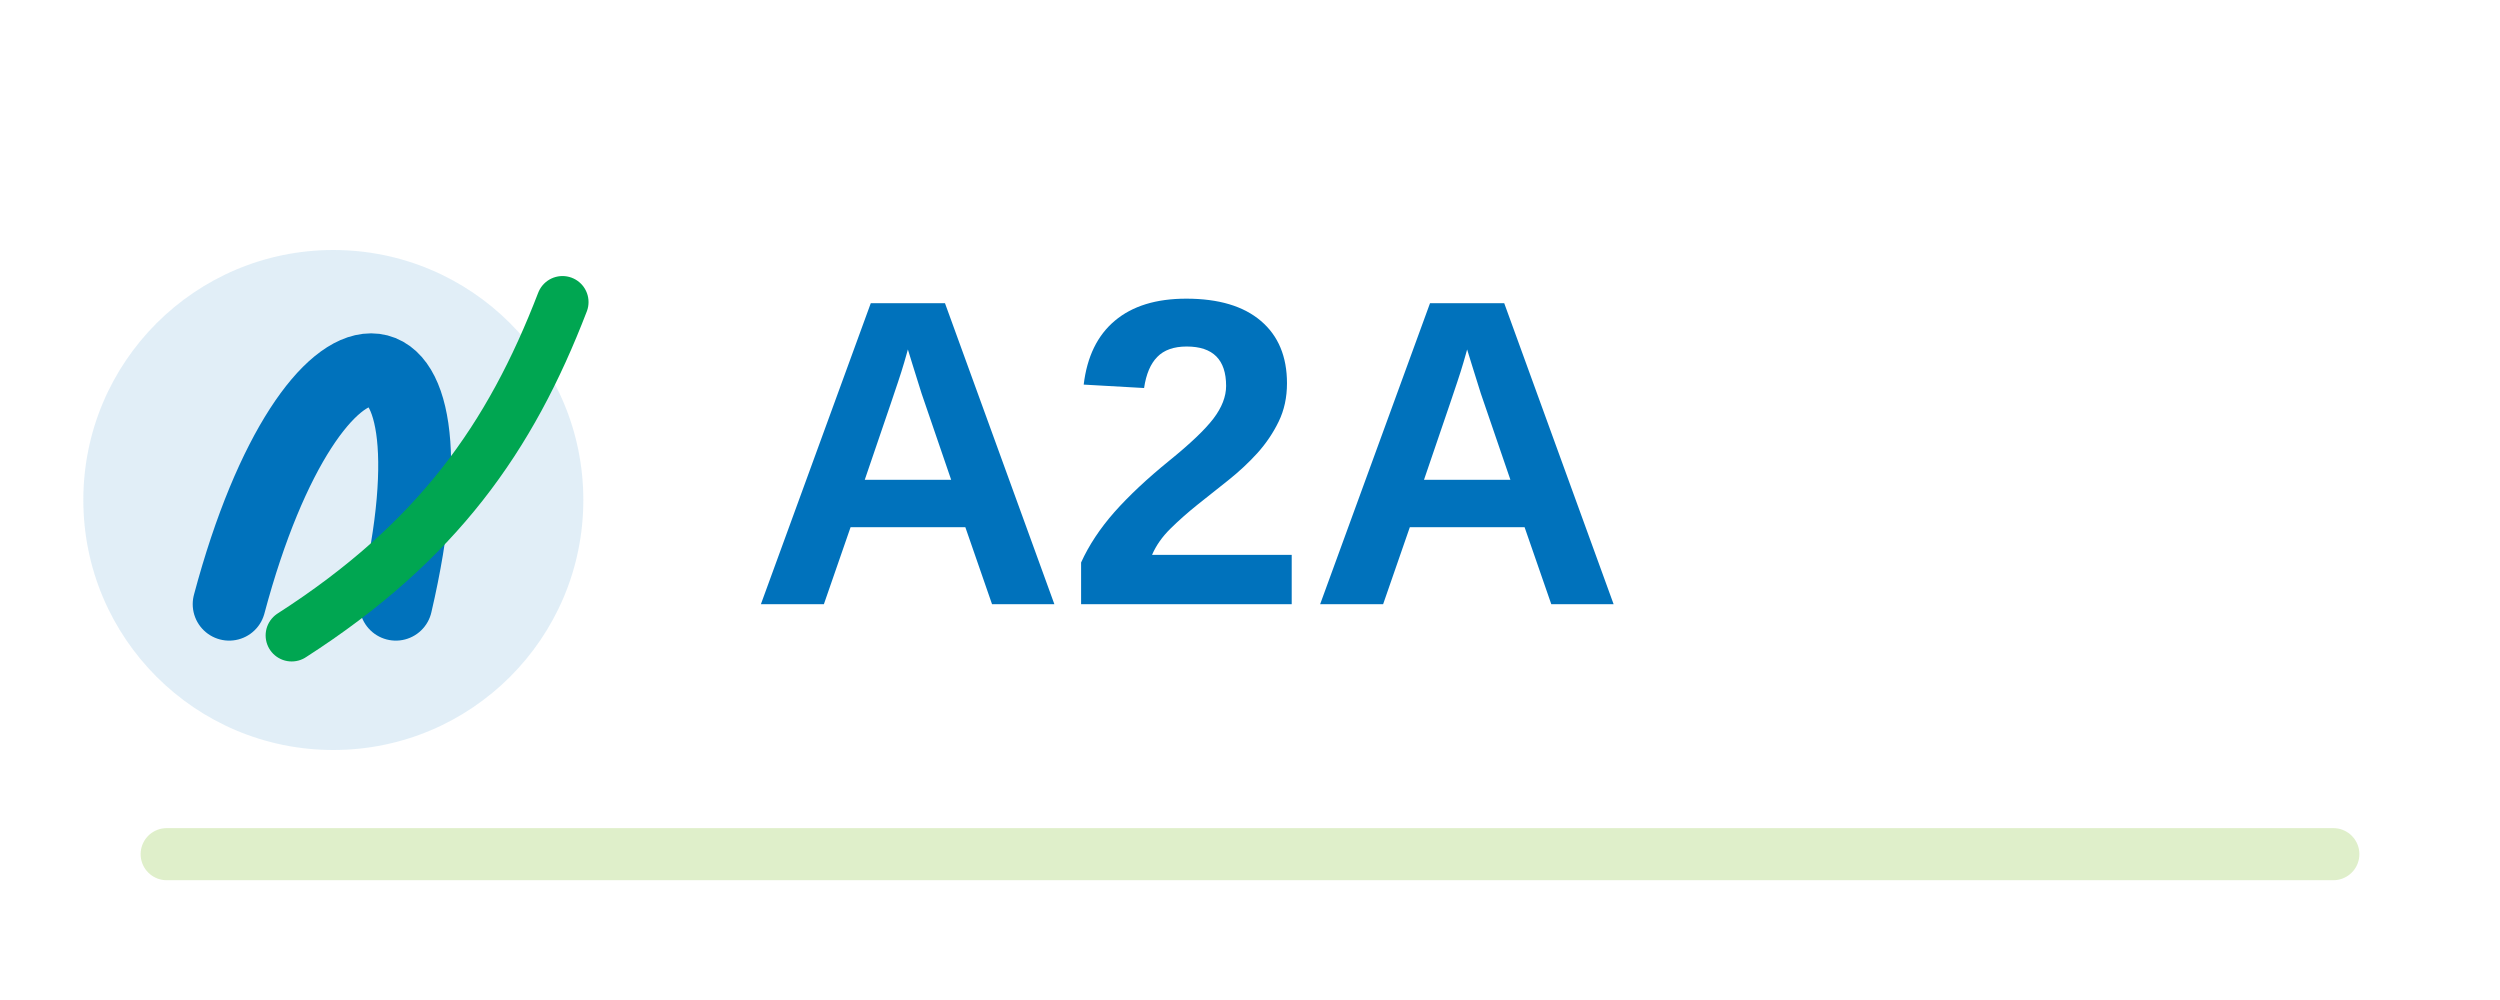
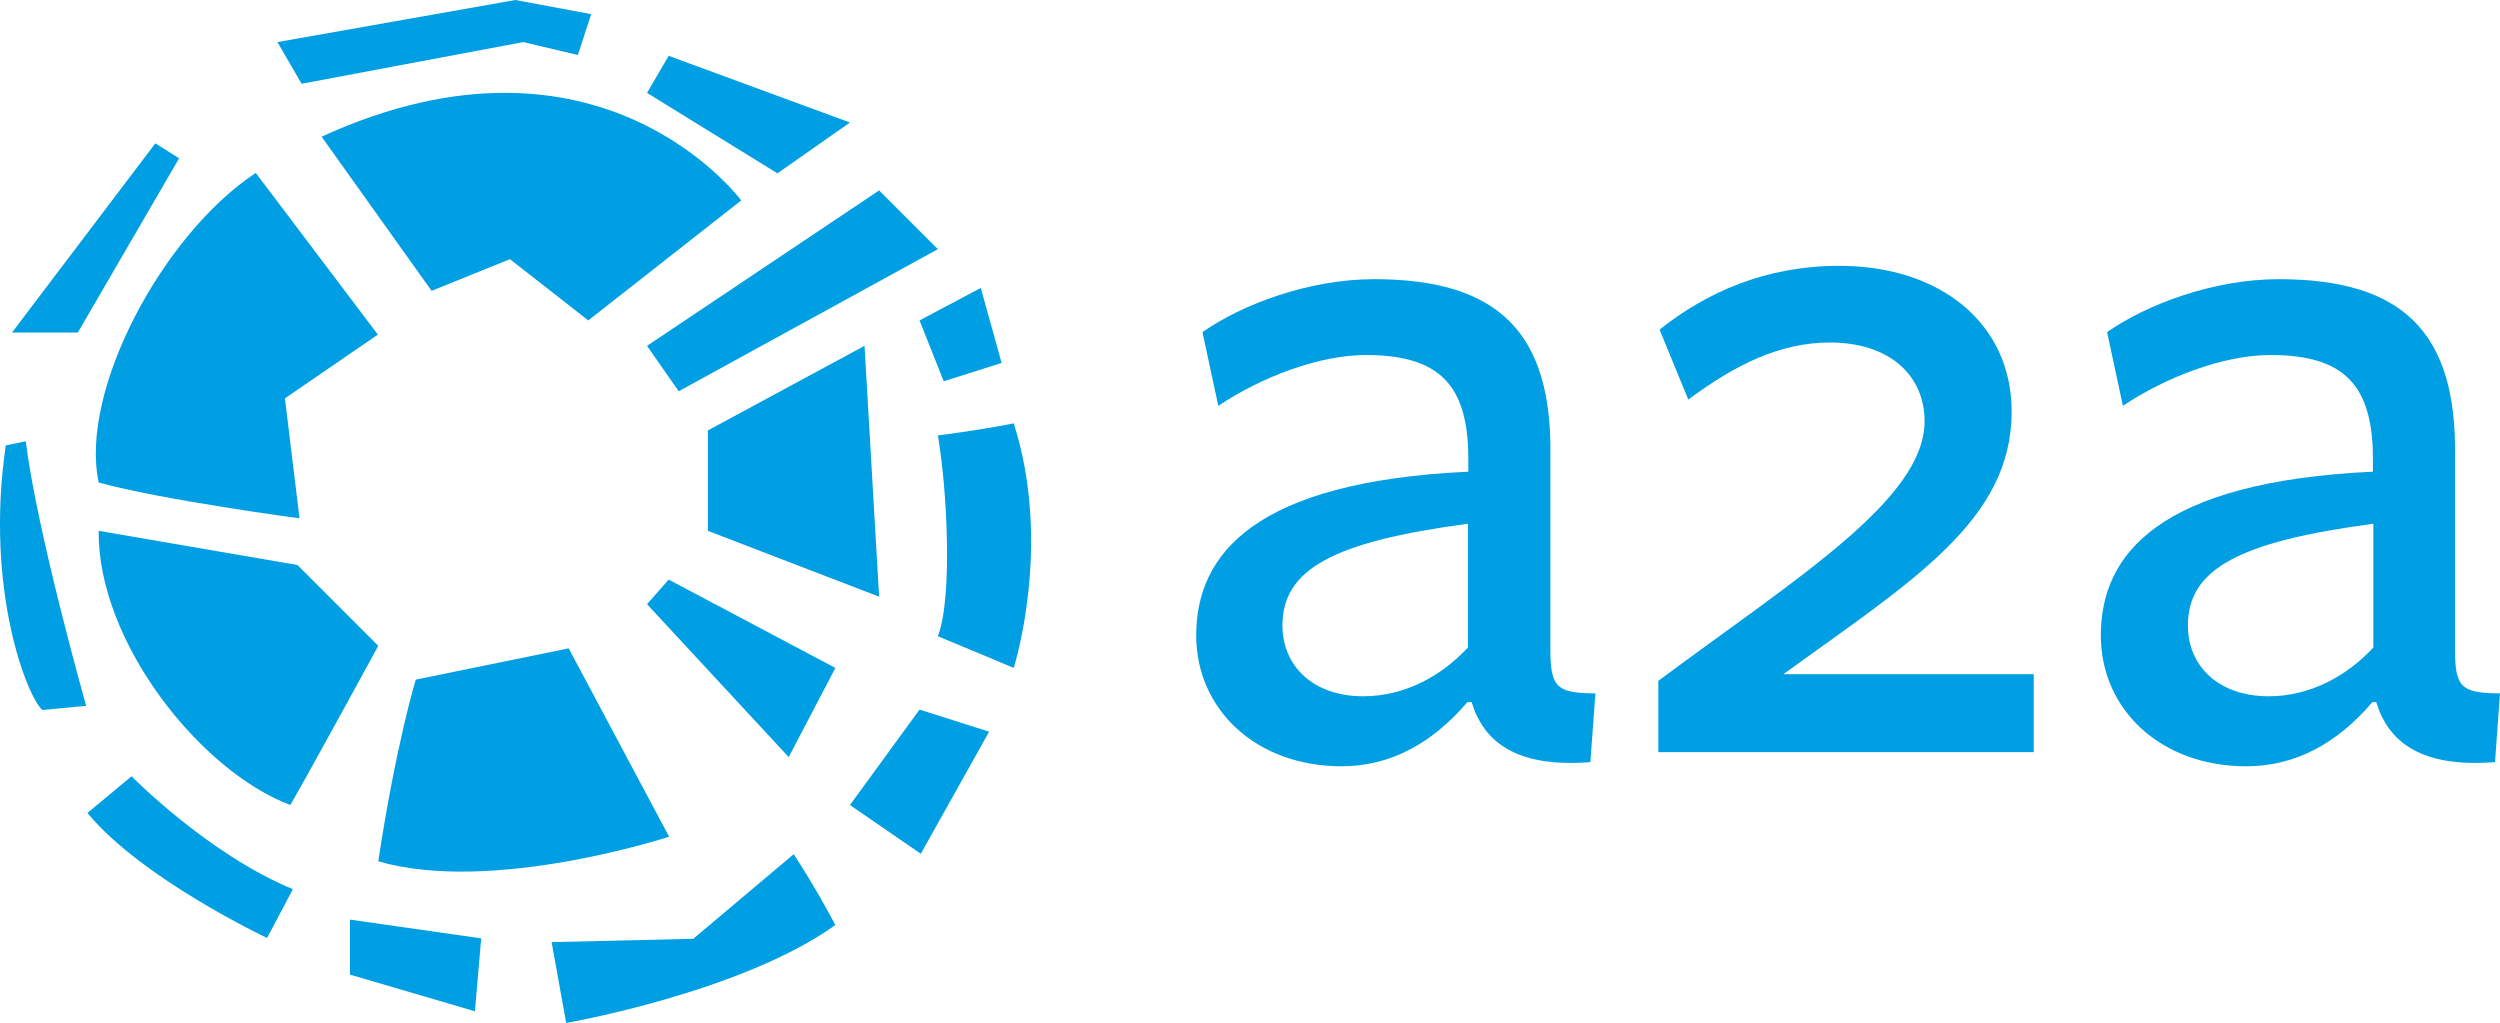
- <svg xmlns="http://www.w3.org/2000/svg" viewBox="0 0 240 96" role="img" aria-label="A2A">
-   <rect width="240" height="96" fill="none" />
-   <path d="M16 82 H224" stroke="#8dc63f" stroke-width="5" stroke-linecap="round" opacity="0.28" />
-   <g aria-hidden="true">
-     <circle cx="32" cy="48" r="24" fill="#0072bc" opacity="0.12" />
-     <path d="M22 58 C30 28, 45 28, 38 58" fill="none" stroke="#0072bc" stroke-width="7" stroke-linecap="round" />
-     <path d="M28 61 C42 52, 49 42, 54 29" fill="none" stroke="#00a651" stroke-width="5" stroke-linecap="round" />
+ <svg xmlns="http://www.w3.org/2000/svg" height="245.5" width="599.982" xml:space="preserve" viewBox="0 0 599.982 245.5" y="0px" x="0px" id="layer" version="1.1">
+   <defs id="defs49" />
+   <style id="style2" type="text/css">
+ 	.st0{fill:#009FE3;}
+ </style>
+   <g transform="translate(-20.21798,-198.9)" id="g44">
+     <path style="fill:#009fe3" id="path4" d="m 92.1,323.3 -3.5,-28.8 22.3,-15.3 -29.3,-38.8 c -22.3,14.7 -42.4,52.3 -37.7,74.3 15.2,4.2 48.2,8.6 48.2,8.6" class="st0" />
+     <path style="fill:#009fe3" id="path6" d="m 43.9,326.3 47.7,8.2 19.4,19.4 c 0,0 -14.7,27 -21.1,38.2 -21.8,-8.2 -46.3,-39.4 -46,-65.8" class="st0" />
+     <path style="fill:#009fe3" id="path8" d="m 120,362 36.7,-7.5 24.1,45.2 c 0,0 -42.4,13.9 -69.8,5.9 4.3,-28.3 9,-43.6 9,-43.6" class="st0" />
+     <polygon style="fill:#009fe3" id="polygon10" points="220.7,359.2 209.5,380.6 175.5,343.9 180.7,338 " class="st0" />
+     <polygon style="fill:#009fe3" id="polygon12" points="227.7,281.9 231.2,342.1 190.1,326.3 190.1,302.2 " class="st0" />
+     <polygon style="fill:#009fe3" id="polygon14" points="245.3,258.7 231.2,244.6 175.5,281.9 183.1,292.8 " class="st0" />
+     <path style="fill:#009fe3" id="path16" d="m 97.4,231.7 26.4,37 18.8,-7.6 18.8,14.7 36.7,-28.8 c 0,0 -33.8,-45.9 -100.7,-15.3" class="st0" />
+     <path style="fill:#009fe3" id="path18" d="m 152.6,425 3.5,19.4 c 0,0 42,-7.3 64.6,-23.5 -5.3,-10 -10,-17 -10,-17 l -24.1,20.3 z" class="st0" />
+     <polygon style="fill:#009fe3" id="polygon20" points="257.6,374.5 240.9,369.2 224.2,392.1 241.2,403.8 " class="st0" />
+     <path style="fill:#009fe3" id="path22" d="m 245.3,303.4 c 2.2,12.7 3.6,38.8 0,48.2 7.1,2.9 18.2,7.6 18.2,7.6 0,0 9.4,-29.4 0,-58.7 -9.1,1.8 -18.2,2.9 -18.2,2.9" class="st0" />
+     <polygon style="fill:#009fe3" id="polygon24" points="260.6,286 255.6,268 240.9,275.8 246.7,290.4 " class="st0" />
+     <polygon style="fill:#009fe3" id="polygon26" points="224.2,228.3 206.8,240.5 175.5,221.2 180.7,212.3 " class="st0" />
+     <polygon style="fill:#009fe3" id="polygon28" points="162.1,202.3 158.9,212.1 145.8,209 92.6,219 86.8,209 143.9,198.9 " class="st0" />
+     <polygon style="fill:#009fe3" id="polygon30" points="38.9,278.7 23.1,278.7 57.5,233.3 63.2,236.9 " class="st0" />
+     <path style="fill:#009fe3" id="path32" d="m 21.6,305.8 c -5.1,34.9 5.3,60.6 8.8,63.5 l 10.5,-1 c 0,0 -11.8,-41.7 -14.5,-63.5 z" class="st0" />
+     <path style="fill:#009fe3" id="path34" d="m 41.2,394 10.6,-8.8 c 0,0 18.2,18.6 38.7,27.1 -4.6,8.8 -6.2,11.7 -6.2,11.7 0,0 -30.1,-14.2 -43.1,-30" class="st0" />
+     <polygon style="fill:#009fe3" id="polygon36" points="134.2,441.6 135.7,424.1 104.2,419.6 104.2,432.8 " class="st0" />
+     <path style="fill:#009fe3" id="path38" d="m 372.3,367.5 c -8.4,9.8 -18.4,15.3 -30.1,15.3 -20.6,0 -34.9,-13.7 -34.9,-31.4 0,-19.6 14.1,-36.9 65.3,-39.3 V 309 c 0,-17.7 -6.9,-24.9 -24.6,-24.9 -11.2,0 -25.1,5.3 -35.4,12.2 l -3.8,-17.7 c 9.6,-6.7 25.6,-12.7 41.2,-12.7 29.7,0 42.8,12.7 42.3,42.6 v 46 c 0,9.1 1.2,10.8 10.8,10.8 l -1.2,16.5 c -17.7,1.4 -25.6,-4.8 -28.5,-14.4 h -1.1 z m 0.2,-42.9 c -32.5,4.3 -44.5,11 -44.5,24.4 0,9.8 7.4,17 19.4,17 10.1,0 18.9,-5 25.1,-11.7 z" class="st0" />
+     <path style="fill:#009fe3" id="path40" d="m 418.2,379.3 v -17 c 33.5,-24.9 63.9,-43.6 63.9,-62.3 0,-11 -8.4,-18.9 -22.7,-18.9 -12,0 -22.7,5.3 -34,13.7 L 418.5,278 c 11.2,-8.9 25.4,-15.3 43.1,-15.3 24.4,0 41.4,13.9 41.4,35 0,26.1 -23.7,40.5 -54.8,63 h 60.1 v 18.7 h -90.1 z" class="st0" />
+     <path style="fill:#009fe3" id="path42" d="m 589.5,367.5 c -8.4,9.8 -18.4,15.3 -30.2,15.3 -20.6,0 -34.9,-13.7 -34.9,-31.4 0,-19.6 14.1,-36.9 65.3,-39.3 V 309 c 0,-17.7 -6.9,-24.9 -24.6,-24.9 -11.2,0 -25.1,5.3 -35.4,12.2 l -3.8,-17.7 c 9.6,-6.7 25.6,-12.7 41.2,-12.7 29.7,0 42.8,12.7 42.3,42.6 v 46 c 0,9.1 1.2,10.8 10.8,10.8 l -1.2,16.5 c -17.7,1.4 -25.6,-4.8 -28.5,-14.4 h -1 z m 0.3,-42.9 c -32.5,4.3 -44.5,11 -44.5,24.4 0,9.8 7.4,17 19.4,17 10.1,0 18.9,-5 25.1,-11.7 z" class="st0" />
  </g>
-   <text x="72" y="58" font-family="Arial, Helvetica, sans-serif" font-size="42" font-weight="900" fill="#0072bc">A2A</text>
</svg>
